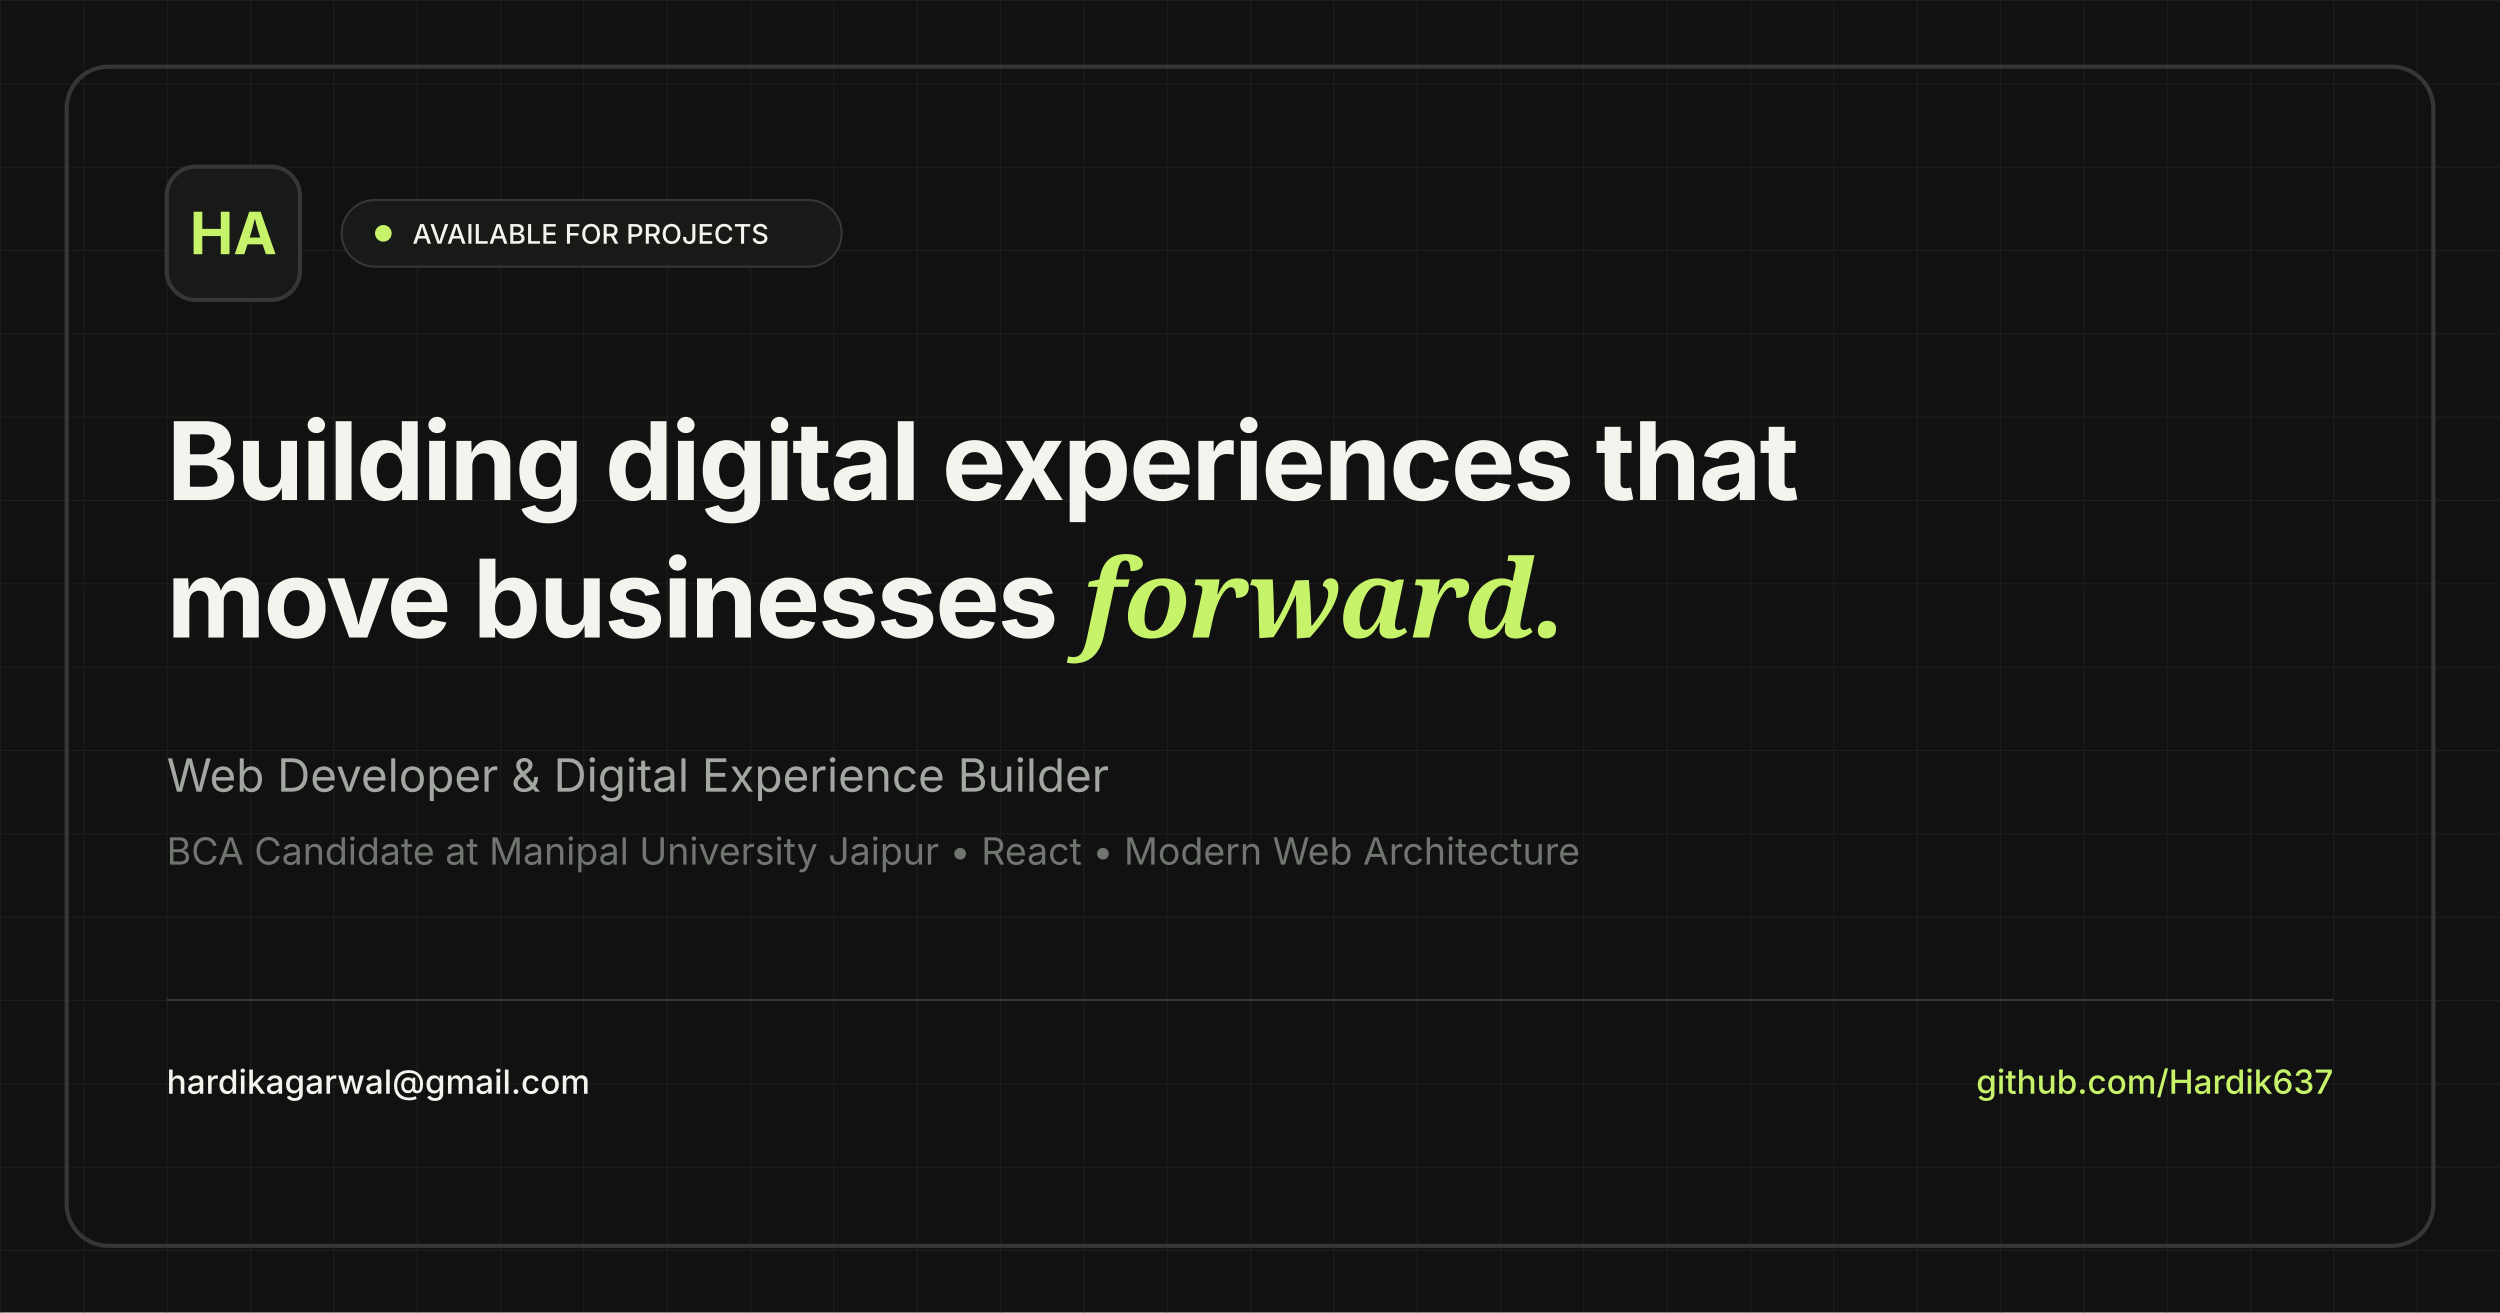
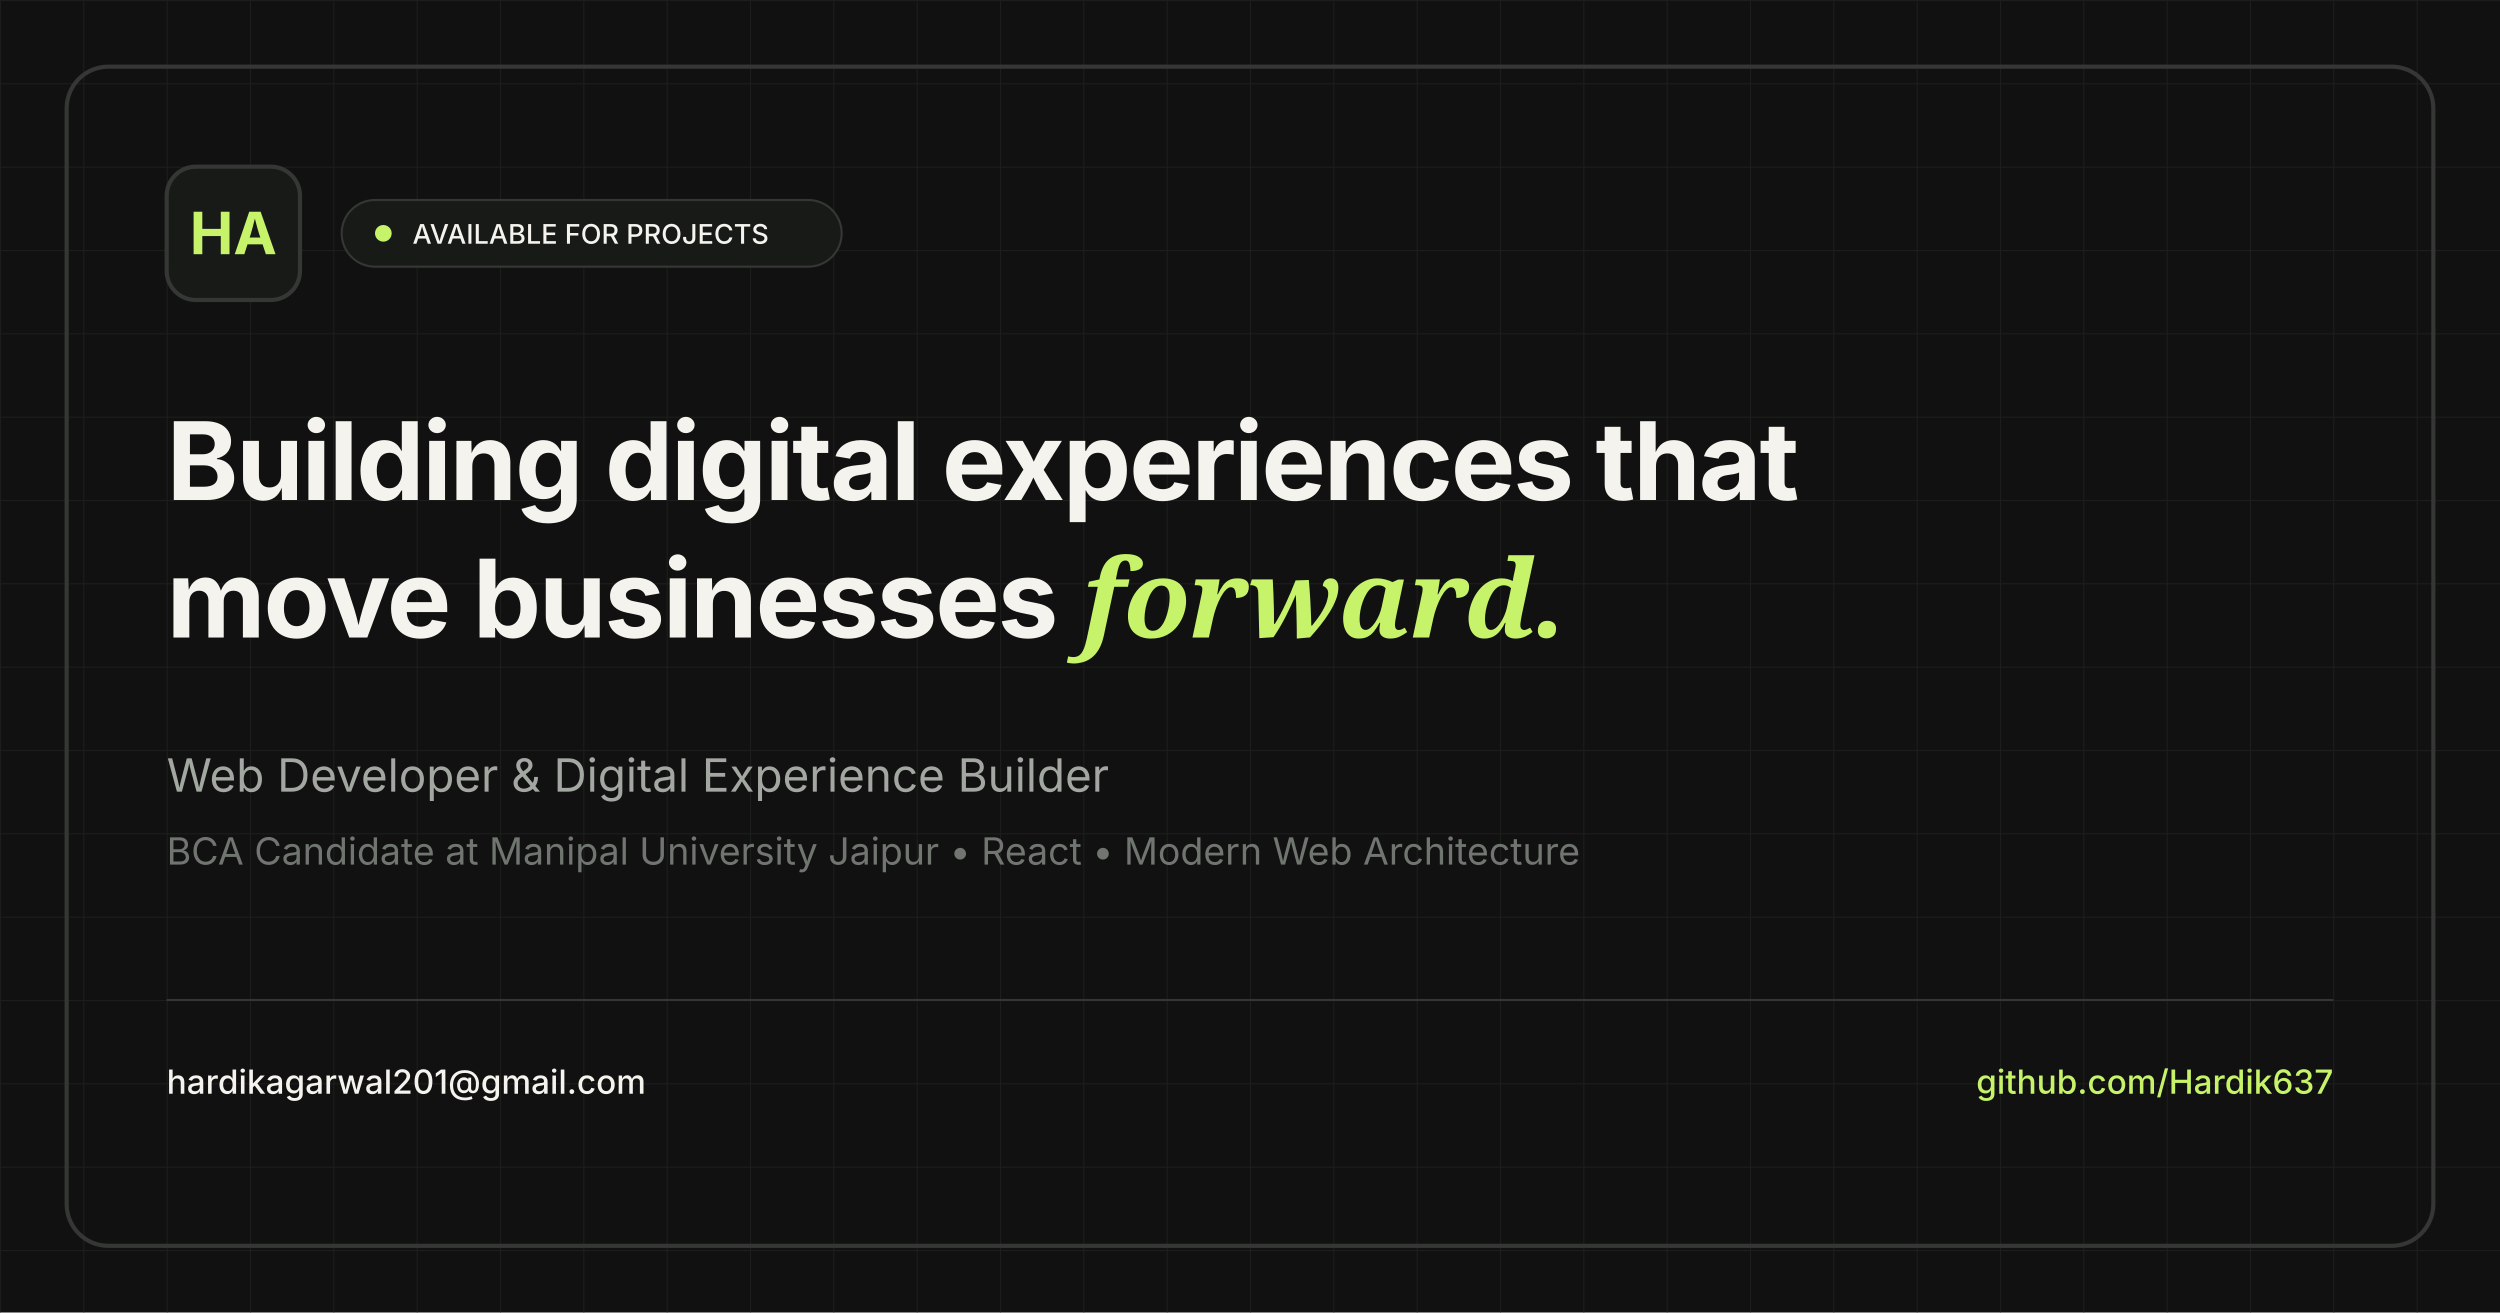
<svg xmlns="http://www.w3.org/2000/svg" width="1200" height="630" viewBox="0 0 1200 630" fill="none">
  <rect width="1200" height="630" fill="#101110" />
  <defs>
    <pattern id="grid" width="40" height="40" patternUnits="userSpaceOnUse">
      <path d="M 40 0 L 0 0 0 40" fill="none" stroke="#242624" stroke-width="1" />
    </pattern>
  </defs>
  <rect width="1200" height="630" fill="url(#grid)" opacity="0.6" />
  <rect x="32" y="32" width="1136" height="566" rx="20" stroke="#343734" stroke-width="2" />
  <g transform="translate(80, 80)">
    <rect width="64" height="64" rx="14" fill="#181A18" stroke="#343734" stroke-width="2" />
    <text x="32" y="42" font-family="'Space Grotesk', -apple-system, sans-serif" font-weight="700" font-size="28" fill="#C6F36A" text-anchor="middle">HA</text>
  </g>
  <g transform="translate(164, 96)">
    <rect width="240" height="32" rx="16" fill="#181A18" stroke="#343734" stroke-width="1" />
    <circle cx="20" cy="16" r="4" fill="#C6F36A" />
    <text x="34" y="21" font-family="'Inter', sans-serif" font-size="13" font-weight="500" fill="#F4F3EE">AVAILABLE FOR PROJECTS</text>
  </g>
  <text x="80" y="240" font-family="'Space Grotesk', -apple-system, sans-serif" font-weight="700" font-size="52" fill="#F4F3EE" letter-spacing="-1">
    Building digital experiences that
  </text>
  <text x="80" y="306" font-family="'Space Grotesk', -apple-system, sans-serif" font-weight="700" font-size="52" fill="#F4F3EE" letter-spacing="-1">
    move businesses <tspan fill="#C6F36A" font-style="italic" font-family="'Playfair Display', serif">forward.</tspan>
  </text>
  <text x="80" y="380" font-family="'Inter', sans-serif" font-size="22" font-weight="400" fill="#A3A7A1">
    Web Developer &amp; Digital Experience Builder
  </text>
  <text x="80" y="415" font-family="'Inter', sans-serif" font-size="18" font-weight="400" fill="#707570">
    BCA Candidate at Manipal University Jaipur • React • Modern Web Architecture
  </text>
  <line x1="80" y1="480" x2="1120" y2="480" stroke="#343734" stroke-width="1" />
  <text x="80" y="525" font-family="'Inter', sans-serif" font-size="16" font-weight="500" fill="#F4F3EE">
-     hardikagarwal@gmail.com
+     hardikagarwal201@gmail.com
  </text>
  <text x="1120" y="525" font-family="'Inter', sans-serif" font-size="16" font-weight="500" fill="#C6F36A" text-anchor="end">
    github.com/Hardik637
  </text>
</svg>
